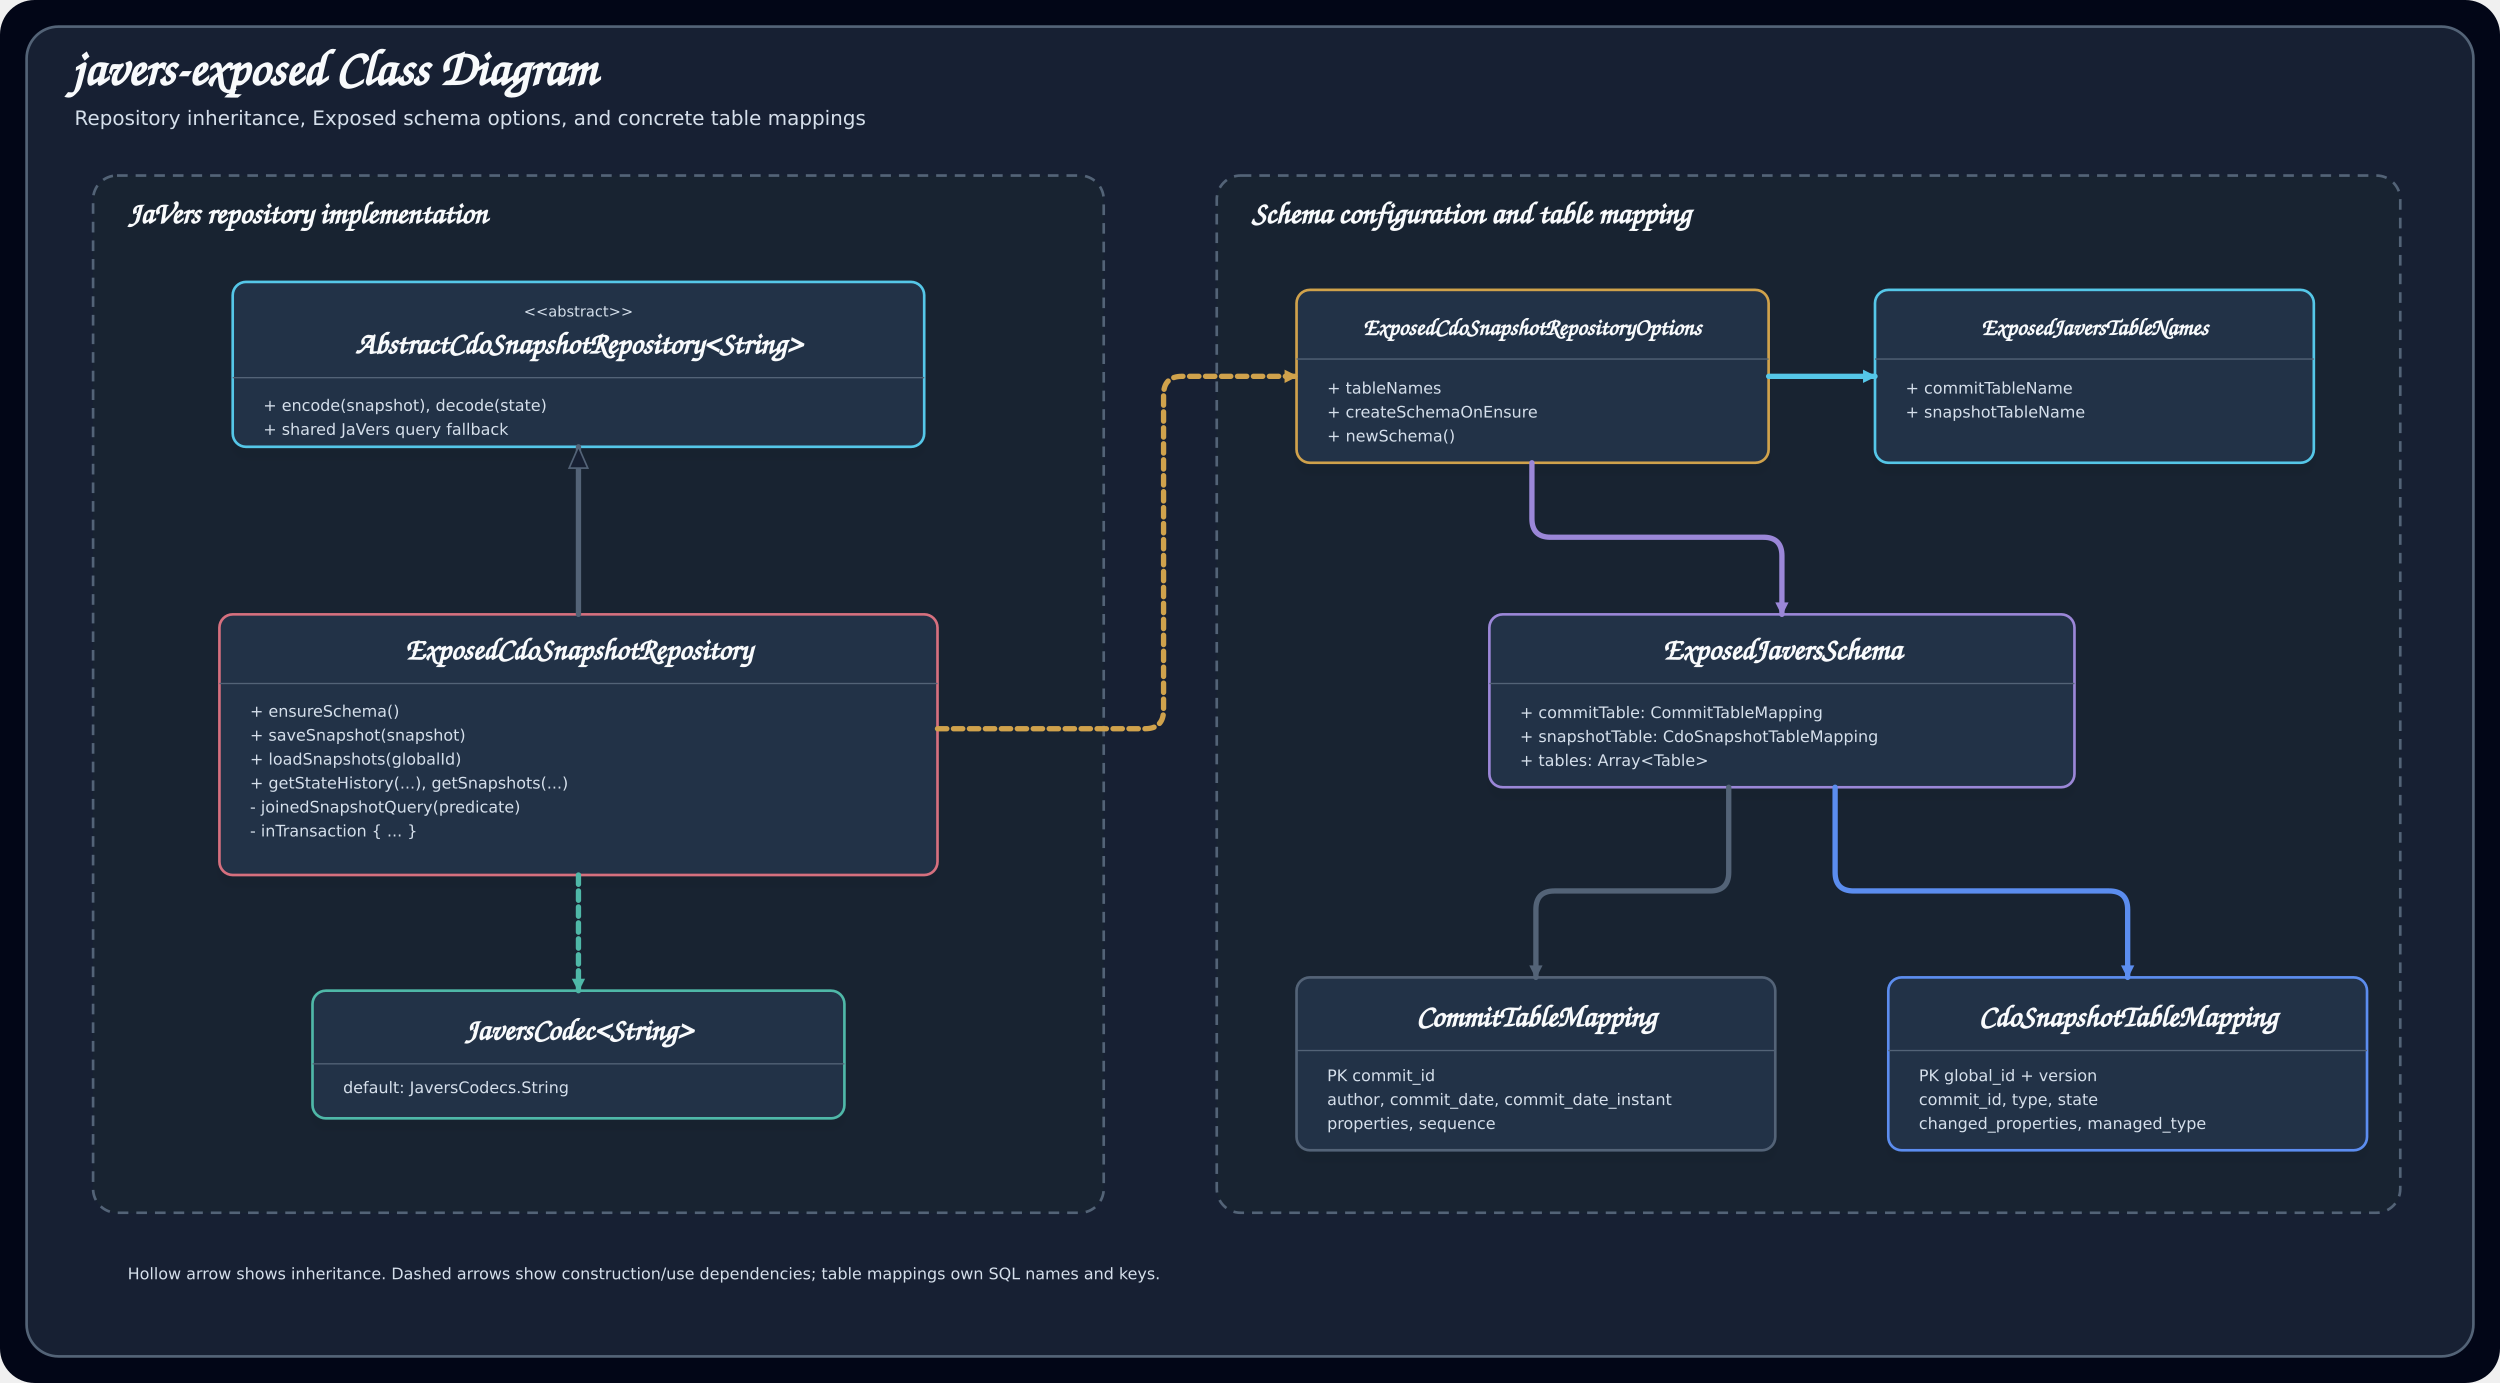
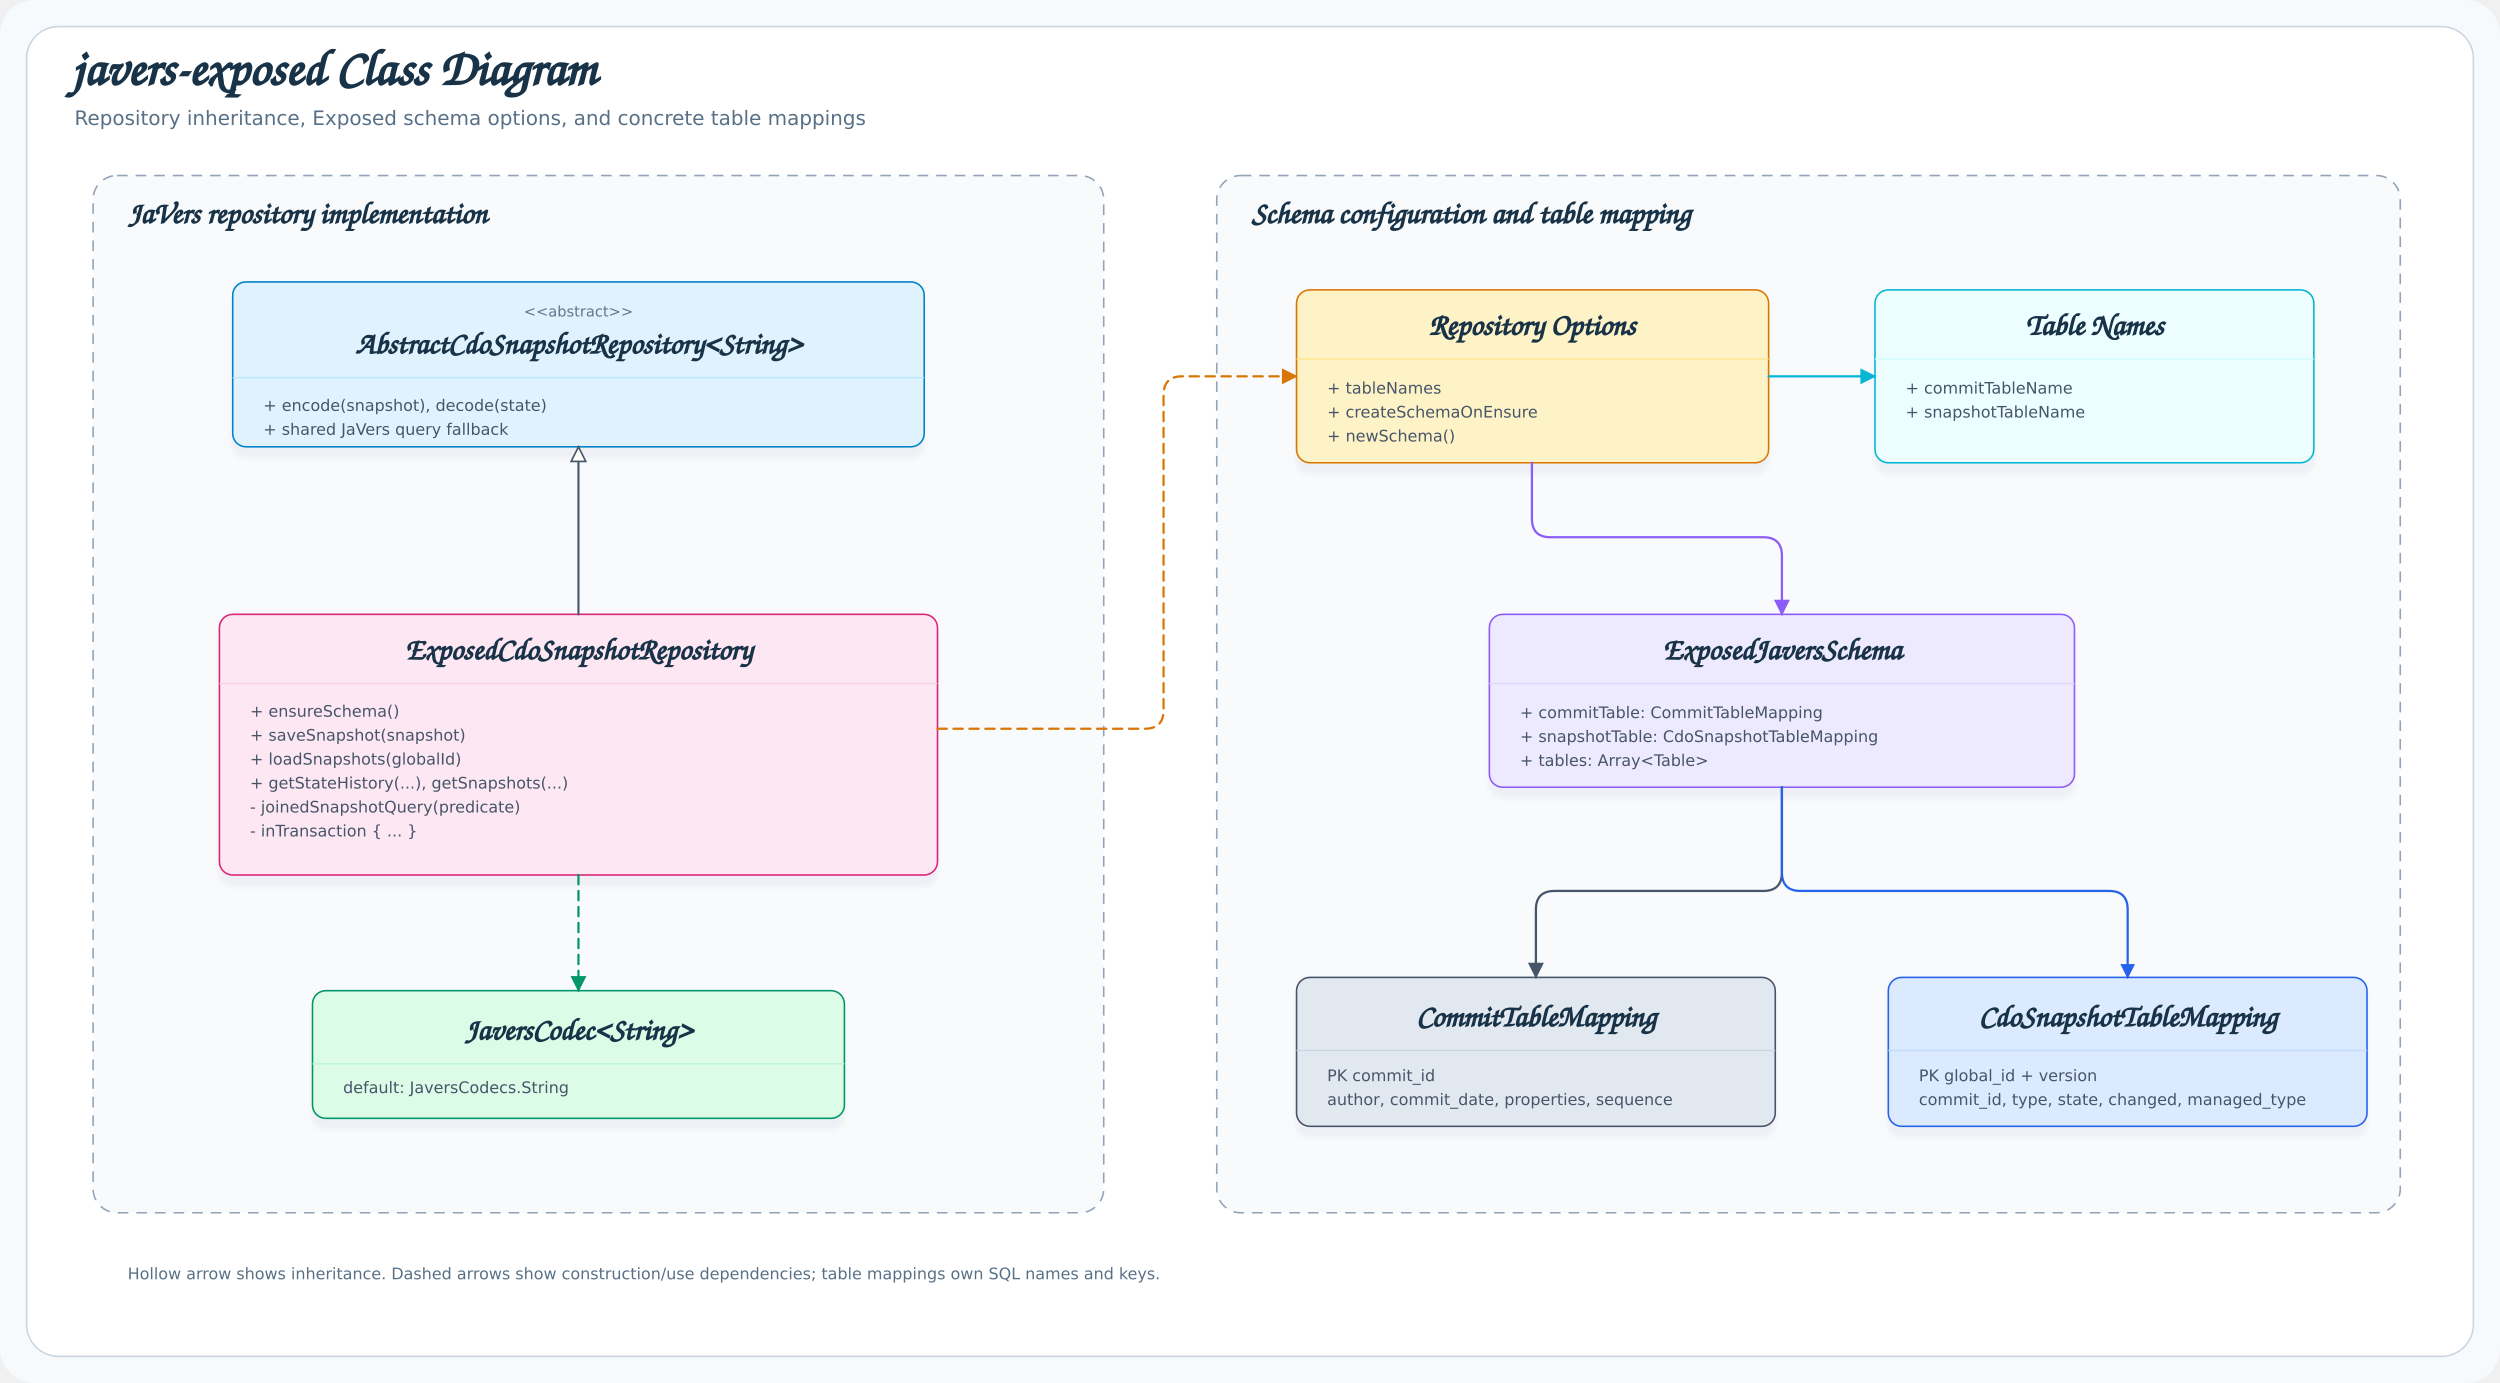
<svg xmlns="http://www.w3.org/2000/svg" width="1880" height="1040" viewBox="0 0 1880 1040" role="img" aria-label="javers-exposed class diagram">
  <defs>
    <filter id="softShadow" x="-20%" y="-20%" width="140%" height="140%">
-       <feDropShadow dx="0" dy="8" stdDeviation="2" flood-color="#000814" flood-opacity="0.04" />
+       <feDropShadow dx="0" dy="8" stdDeviation="2" flood-color="#334155" flood-opacity="0.04" />
    </filter>
-     <marker id="arrowInherit" markerUnits="userSpaceOnUse" markerWidth="18" markerHeight="16" refX="17" refY="8" orient="auto">
-       <path d="M 17 8 L 1 1 L 1 15 Z" fill="#172033" stroke="#536377" stroke-width="1.25" stroke-dasharray="none" style="stroke-dasharray:none" />
+     <marker id="arrowInherit" markerUnits="userSpaceOnUse" markerWidth="13" markerHeight="13" refX="12" refY="6.5" orient="auto">
+       <path d="M 12 6.5 L 1 1 L 1 12 Z" fill="#ffffff" stroke="#475569" stroke-width="1.25" stroke-dasharray="none" style="stroke-dasharray:none" />
    </marker>
-     <marker id="arrowUse" markerUnits="userSpaceOnUse" markerWidth="10" markerHeight="10" refX="9" refY="5" orient="auto">
-       <path d="M 0 0 L 10 5 L 0 10 Z" fill="#5b8def" stroke-dasharray="none" style="stroke-dasharray:none" />
+     <marker id="arrowUse" markerUnits="userSpaceOnUse" markerWidth="11" markerHeight="11" refX="10" refY="5.5" orient="auto">
+       <path d="M 0 0 L 11 5.5 L 0 11 Z" fill="#2563eb" stroke-dasharray="none" style="stroke-dasharray:none" />
    </marker>
    <style>
- .title{font-family:'Architects Daughter','Comic Sans MS',cursive;font-size:38px;fill:#f8fafc;font-weight:700}
- .subtitle{font-family:'Comic Mono','Comic Sans MS','DejaVu Sans',sans-serif;font-size:15px;fill:#d5dfeb}
- .lane{font-family:'Architects Daughter','Comic Sans MS',cursive;font-size:23px;fill:#f8fafc;font-weight:700}
- .className{font-family:'Architects Daughter','Comic Sans MS',cursive;font-size:23px;fill:#f8fafc;font-weight:700}
- .classNameSmall{font-family:'Architects Daughter','Comic Sans MS',cursive;font-size:18px;fill:#f8fafc;font-weight:700}
- .stereo{font-family:'Comic Mono','Comic Sans MS','DejaVu Sans',sans-serif;font-size:11px;fill:#d5dfeb}
- .member{font-family:'Comic Mono','Comic Sans MS','DejaVu Sans',sans-serif;font-size:12px;fill:#d5dfeb}
- .small{font-family:'Comic Mono','Comic Sans MS','DejaVu Sans',sans-serif;font-size:12px;fill:#d5dfeb}
+ .title{font-family:'Architects Daughter','Comic Sans MS',cursive;font-size:38px;fill:#183247;font-weight:700}
+ .subtitle{font-family:'Comic Mono','Comic Sans MS','DejaVu Sans',sans-serif;font-size:15px;fill:#587086}
+ .lane{font-family:'Architects Daughter','Comic Sans MS',cursive;font-size:23px;fill:#183247;font-weight:700}
+ .className{font-family:'Architects Daughter','Comic Sans MS',cursive;font-size:23px;fill:#183247;font-weight:700}
+ .stereo{font-family:'Comic Mono','Comic Sans MS','DejaVu Sans',sans-serif;font-size:11px;fill:#64748b}
+ .member{font-family:'Comic Mono','Comic Sans MS','DejaVu Sans',sans-serif;font-size:12px;fill:#475569}
+ .small{font-family:'Comic Mono','Comic Sans MS','DejaVu Sans',sans-serif;font-size:12px;fill:#587086}
</style>
-     <marker id="arrow059669" markerUnits="userSpaceOnUse" markerWidth="10" markerHeight="10" refX="9" refY="5" orient="auto">
-       <path d="M 0 0 L 10 5 L 0 10 Z" fill="#4fb8a8" stroke-dasharray="none" style="stroke-dasharray:none" />
+     <marker id="arrow059669" markerUnits="userSpaceOnUse" markerWidth="12" markerHeight="12" refX="11" refY="6" orient="auto">
+       <path d="M 0 0 L 12 6 L 0 12 Z" fill="#059669" stroke-dasharray="none" style="stroke-dasharray:none" />
    </marker>
-     <marker id="arrowD97706" markerUnits="userSpaceOnUse" markerWidth="10" markerHeight="10" refX="9" refY="5" orient="auto">
-       <path d="M 0 0 L 10 5 L 0 10 Z" fill="#d0a24c" stroke-dasharray="none" style="stroke-dasharray:none" />
+     <marker id="arrowD97706" markerUnits="userSpaceOnUse" markerWidth="12" markerHeight="12" refX="11" refY="6" orient="auto">
+       <path d="M 0 0 L 12 6 L 0 12 Z" fill="#d97706" stroke-dasharray="none" style="stroke-dasharray:none" />
    </marker>
-     <marker id="arrow06B6D4" markerUnits="userSpaceOnUse" markerWidth="10" markerHeight="10" refX="9" refY="5" orient="auto">
-       <path d="M 0 0 L 10 5 L 0 10 Z" fill="#55c7e8" stroke-dasharray="none" style="stroke-dasharray:none" />
+     <marker id="arrow06B6D4" markerUnits="userSpaceOnUse" markerWidth="12" markerHeight="12" refX="11" refY="6" orient="auto">
+       <path d="M 0 0 L 12 6 L 0 12 Z" fill="#06b6d4" stroke-dasharray="none" style="stroke-dasharray:none" />
    </marker>
-     <marker id="arrow8B5CF6" markerUnits="userSpaceOnUse" markerWidth="10" markerHeight="10" refX="9" refY="5" orient="auto">
-       <path d="M 0 0 L 10 5 L 0 10 Z" fill="#9b87d8" stroke-dasharray="none" style="stroke-dasharray:none" />
+     <marker id="arrow8B5CF6" markerUnits="userSpaceOnUse" markerWidth="12" markerHeight="12" refX="11" refY="6" orient="auto">
+       <path d="M 0 0 L 12 6 L 0 12 Z" fill="#8b5cf6" stroke-dasharray="none" style="stroke-dasharray:none" />
    </marker>
-     <marker id="arrow475569" markerUnits="userSpaceOnUse" markerWidth="10" markerHeight="10" refX="9" refY="5" orient="auto">
-       <path d="M 0 0 L 10 5 L 0 10 Z" fill="#536377" stroke-dasharray="none" style="stroke-dasharray:none" />
+     <marker id="arrow475569" markerUnits="userSpaceOnUse" markerWidth="12" markerHeight="12" refX="11" refY="6" orient="auto">
+       <path d="M 0 0 L 12 6 L 0 12 Z" fill="#475569" stroke-dasharray="none" style="stroke-dasharray:none" />
    </marker>
  </defs>
-   <rect x="0" y="0" width="1880" height="1040" rx="26" fill="#020617" />
-   <rect x="20" y="20" width="1840" height="1000" rx="24" fill="#172033" stroke="#536377" stroke-width="2" />
+   <rect x="0" y="0" width="1880" height="1040" rx="26" fill="#f7fafc" />
+   <rect x="20" y="20" width="1840" height="1000" rx="24" fill="#ffffff" stroke="#cbd5e1" stroke-width="1.2" />
  <text class="title" x="54" y="64">javers-exposed Class Diagram</text>
  <text class="subtitle" x="56" y="94">Repository inheritance, Exposed schema options, and concrete table mappings</text>
-   <rect x="70" y="132" width="760" height="780" rx="18" fill="#182331" stroke="#536377" stroke-width="2" stroke-dasharray="8 6" />
+   <rect x="70" y="132" width="760" height="780" rx="18" fill="#f8fafc" stroke="#94a3b8" stroke-width="1.2" stroke-dasharray="8 6" />
  <text class="lane" x="96" y="168">JaVers repository implementation</text>
-   <rect class="card" x="175" y="212" width="520" height="124" rx="10" fill="#223047" stroke="#55c7e8" stroke-width="2" filter="url(#softShadow)" />
+   <rect x="175" y="212" width="520" height="124" rx="10" fill="#e0f2fe" stroke="#0284c7" stroke-width="1.2" filter="url(#softShadow)" />
  <text class="stereo" x="435" y="238" text-anchor="middle">&lt;&lt;abstract&gt;&gt;</text>
  <text class="className" x="435" y="266" text-anchor="middle">AbstractCdoSnapshotRepository&lt;String&gt;</text>
-   <path d="M 175,284 H695" stroke="#536377" stroke-width="1" />
+   <path d="M 175,284 H695" stroke="#bae6fd" stroke-width="1" />
  <text class="member" x="198" y="309">+ encode(snapshot), decode(state)</text>
  <text class="member" x="198" y="327">+ shared JaVers query fallback</text>
-   <rect class="card" x="165" y="462" width="540" height="196" rx="10" fill="#223047" stroke="#d66f7e" stroke-width="2" filter="url(#softShadow)" />
+   <rect x="165" y="462" width="540" height="196" rx="10" fill="#fce7f3" stroke="#db2777" stroke-width="1.2" filter="url(#softShadow)" />
  <text class="className" x="435" y="496" text-anchor="middle">ExposedCdoSnapshotRepository</text>
-   <path d="M 165,514 H705" stroke="#536377" stroke-width="1" />
+   <path d="M 165,514 H705" stroke="#fbcfe8" stroke-width="1" />
  <text class="member" x="188" y="539">+ ensureSchema()</text>
  <text class="member" x="188" y="557">+ saveSnapshot(snapshot)</text>
  <text class="member" x="188" y="575">+ loadSnapshots(globalId)</text>
  <text class="member" x="188" y="593">+ getStateHistory(...), getSnapshots(...)</text>
  <text class="member" x="188" y="611">- joinedSnapshotQuery(predicate)</text>
  <text class="member" x="188" y="629">- inTransaction { ... }</text>
-   <rect class="card" x="235" y="745" width="400" height="96" rx="10" fill="#223047" stroke="#4fb8a8" stroke-width="2" filter="url(#softShadow)" />
+   <rect x="235" y="745" width="400" height="96" rx="10" fill="#dcfce7" stroke="#059669" stroke-width="1.2" filter="url(#softShadow)" />
  <text class="className" x="435" y="782" text-anchor="middle">JaversCodec&lt;String&gt;</text>
-   <path d="M 235,800 H635" stroke="#536377" stroke-width="1" />
+   <path d="M 235,800 H635" stroke="#bbf7d0" stroke-width="1" />
  <text class="member" x="258" y="822">default: JaversCodecs.String</text>
-   <rect x="915" y="132" width="890" height="780" rx="18" fill="#182331" stroke="#536377" stroke-width="2" stroke-dasharray="8 6" />
+   <rect x="915" y="132" width="890" height="780" rx="18" fill="#f8fafc" stroke="#94a3b8" stroke-width="1.2" stroke-dasharray="8 6" />
  <text class="lane" x="941" y="168">Schema configuration and table mapping</text>
-   <rect class="card" x="975" y="218" width="355" height="130" rx="10" fill="#223047" stroke="#d0a24c" stroke-width="2" filter="url(#softShadow)" />
-   <text class="classNameSmall" x="1152" y="252" text-anchor="middle">ExposedCdoSnapshotRepositoryOptions</text>
-   <path d="M 975,270 H1330" stroke="#536377" stroke-width="1" />
+   <rect x="975" y="218" width="355" height="130" rx="10" fill="#fef3c7" stroke="#d97706" stroke-width="1.2" filter="url(#softShadow)" />
+   <text class="className" x="1152" y="252" text-anchor="middle">Repository Options</text>
+   <path d="M 975,270 H1330" stroke="#fde68a" stroke-width="1" />
  <text class="member" x="998" y="296">+ tableNames</text>
  <text class="member" x="998" y="314">+ createSchemaOnEnsure</text>
  <text class="member" x="998" y="332">+ newSchema()</text>
-   <rect class="card" x="1410" y="218" width="330" height="130" rx="10" fill="#223047" stroke="#55c7e8" stroke-width="2" filter="url(#softShadow)" />
-   <text class="classNameSmall" x="1575" y="252" text-anchor="middle">ExposedJaversTableNames</text>
-   <path d="M 1410,270 H1740" stroke="#536377" stroke-width="1" />
+   <rect x="1410" y="218" width="330" height="130" rx="10" fill="#ecfeff" stroke="#06b6d4" stroke-width="1.2" filter="url(#softShadow)" />
+   <text class="className" x="1575" y="252" text-anchor="middle">Table Names</text>
+   <path d="M 1410,270 H1740" stroke="#cffafe" stroke-width="1" />
  <text class="member" x="1433" y="296">+ commitTableName</text>
  <text class="member" x="1433" y="314">+ snapshotTableName</text>
-   <rect class="card" x="1120" y="462" width="440" height="130" rx="10" fill="#223047" stroke="#9b87d8" stroke-width="2" filter="url(#softShadow)" />
+   <rect x="1120" y="462" width="440" height="130" rx="10" fill="#ede9fe" stroke="#8b5cf6" stroke-width="1.2" filter="url(#softShadow)" />
  <text class="className" x="1340" y="496" text-anchor="middle">ExposedJaversSchema</text>
-   <path d="M 1120,514 H1560" stroke="#536377" stroke-width="1" />
+   <path d="M 1120,514 H1560" stroke="#ddd6fe" stroke-width="1" />
  <text class="member" x="1143" y="540">+ commitTable: CommitTableMapping</text>
  <text class="member" x="1143" y="558">+ snapshotTable: CdoSnapshotTableMapping</text>
  <text class="member" x="1143" y="576">+ tables: Array&lt;Table&gt;</text>
-   <rect class="card" x="975" y="735" width="360" height="130" rx="10" fill="#223047" stroke="#536377" stroke-width="2" filter="url(#softShadow)" />
+   <rect x="975" y="735" width="360" height="112" rx="10" fill="#e2e8f0" stroke="#475569" stroke-width="1.2" filter="url(#softShadow)" />
  <text class="className" x="1155" y="772" text-anchor="middle">CommitTableMapping</text>
-   <path d="M 975,790 H1335" stroke="#536377" stroke-width="1" />
+   <path d="M 975,790 H1335" stroke="#cbd5e1" stroke-width="1" />
  <text class="member" x="998" y="813">PK commit_id</text>
-   <text class="member" x="998" y="831">author, commit_date, commit_date_instant</text>
-   <text class="member" x="998" y="849">properties, sequence</text>
-   <rect class="card" x="1420" y="735" width="360" height="130" rx="10" fill="#223047" stroke="#5b8def" stroke-width="2" filter="url(#softShadow)" />
+   <text class="member" x="998" y="831">author, commit_date, properties, sequence</text>
+   <rect x="1420" y="735" width="360" height="112" rx="10" fill="#dbeafe" stroke="#2563eb" stroke-width="1.2" filter="url(#softShadow)" />
  <text class="className" x="1600" y="772" text-anchor="middle">CdoSnapshotTableMapping</text>
-   <path d="M 1420,790 H1780" stroke="#536377" stroke-width="1" />
+   <path d="M 1420,790 H1780" stroke="#bfdbfe" stroke-width="1" />
  <text class="member" x="1443" y="813">PK global_id + version</text>
-   <text class="member" x="1443" y="831">commit_id, type, state</text>
-   <text class="member" x="1443" y="849">changed_properties, managed_type</text>
-   <path class="connector" d="M 435,462 L 435,336" fill="none" stroke="#536377" stroke-width="4" stroke-linecap="round" marker-end="url(#arrowInherit)" />
-   <path class="connector" d="M 435,658 L 435,745" fill="none" stroke="#4fb8a8" stroke-width="4" stroke-linecap="round" stroke-linejoin="round" stroke-dasharray="7 5" marker-end="url(#arrow059669)" />
-   <path class="connector" d="M 705,548 L 861,548 Q 875,548 875,534 L 875,297 Q 875,283 889,283 L 975,283" fill="none" stroke="#d0a24c" stroke-width="4" stroke-linecap="round" stroke-linejoin="round" stroke-dasharray="7 5" marker-end="url(#arrowD97706)" />
-   <path class="connector" d="M 1330,283 L 1410,283" fill="none" stroke="#55c7e8" stroke-width="4" stroke-linecap="round" stroke-linejoin="round" marker-end="url(#arrow06B6D4)" />
-   <path class="connector" d="M 1152,348 L 1152,390 Q 1152,404 1166,404 L 1326,404 Q 1340,404 1340,418 L 1340,462" fill="none" stroke="#9b87d8" stroke-width="4" stroke-linecap="round" stroke-linejoin="round" marker-end="url(#arrow8B5CF6)" />
-   <path class="connector" d="M 1300,592 L 1300,656 Q 1300,670 1286,670 L 1169,670 Q 1155,670 1155,684 L 1155,735" fill="none" stroke="#536377" stroke-width="4" stroke-linecap="round" stroke-linejoin="round" marker-end="url(#arrow475569)" />
-   <path class="connector" d="M 1380,592 L 1380,656 Q 1380,670 1394,670 L 1586,670 Q 1600,670 1600,684 L 1600,735" fill="none" stroke="#5b8def" stroke-width="4" stroke-linecap="round" stroke-linejoin="round" marker-end="url(#arrowUse)" />
+   <text class="member" x="1443" y="831">commit_id, type, state, changed, managed_type</text>
+   <path d="M 435,462 L 435,336" fill="none" stroke="#475569" stroke-width="1.6" stroke-linecap="round" marker-end="url(#arrowInherit)" />
+   <path d="M 435,658 L 435,745" fill="none" stroke="#059669" stroke-width="1.7" stroke-linecap="round" stroke-linejoin="round" stroke-dasharray="7 5" marker-end="url(#arrow059669)" />
+   <path d="M 705,548 L 861,548 Q 875,548 875,534 L 875,297 Q 875,283 889,283 L 975,283" fill="none" stroke="#d97706" stroke-width="1.7" stroke-linecap="round" stroke-linejoin="round" stroke-dasharray="7 5" marker-end="url(#arrowD97706)" />
+   <path d="M 1330,283 L 1410,283" fill="none" stroke="#06b6d4" stroke-width="1.7" stroke-linecap="round" stroke-linejoin="round" marker-end="url(#arrow06B6D4)" />
+   <path d="M 1152,348 L 1152,390 Q 1152,404 1166,404 L 1326,404 Q 1340,404 1340,418 L 1340,462" fill="none" stroke="#8b5cf6" stroke-width="1.7" stroke-linecap="round" stroke-linejoin="round" marker-end="url(#arrow8B5CF6)" />
+   <path d="M 1340,592 L 1340,656 Q 1340,670 1326,670 L 1169,670 Q 1155,670 1155,684 L 1155,735" fill="none" stroke="#475569" stroke-width="1.7" stroke-linecap="round" stroke-linejoin="round" marker-end="url(#arrow475569)" />
+   <path d="M 1340,592 L 1340,656 Q 1340,670 1354,670 L 1586,670 Q 1600,670 1600,684 L 1600,735" fill="none" stroke="#2563eb" stroke-width="1.7" stroke-linecap="round" stroke-linejoin="round" marker-end="url(#arrowUse)" />
  <text class="small" x="96" y="962">Hollow arrow shows inheritance. Dashed arrows show construction/use dependencies; table mappings own SQL names and keys.</text>
</svg>
